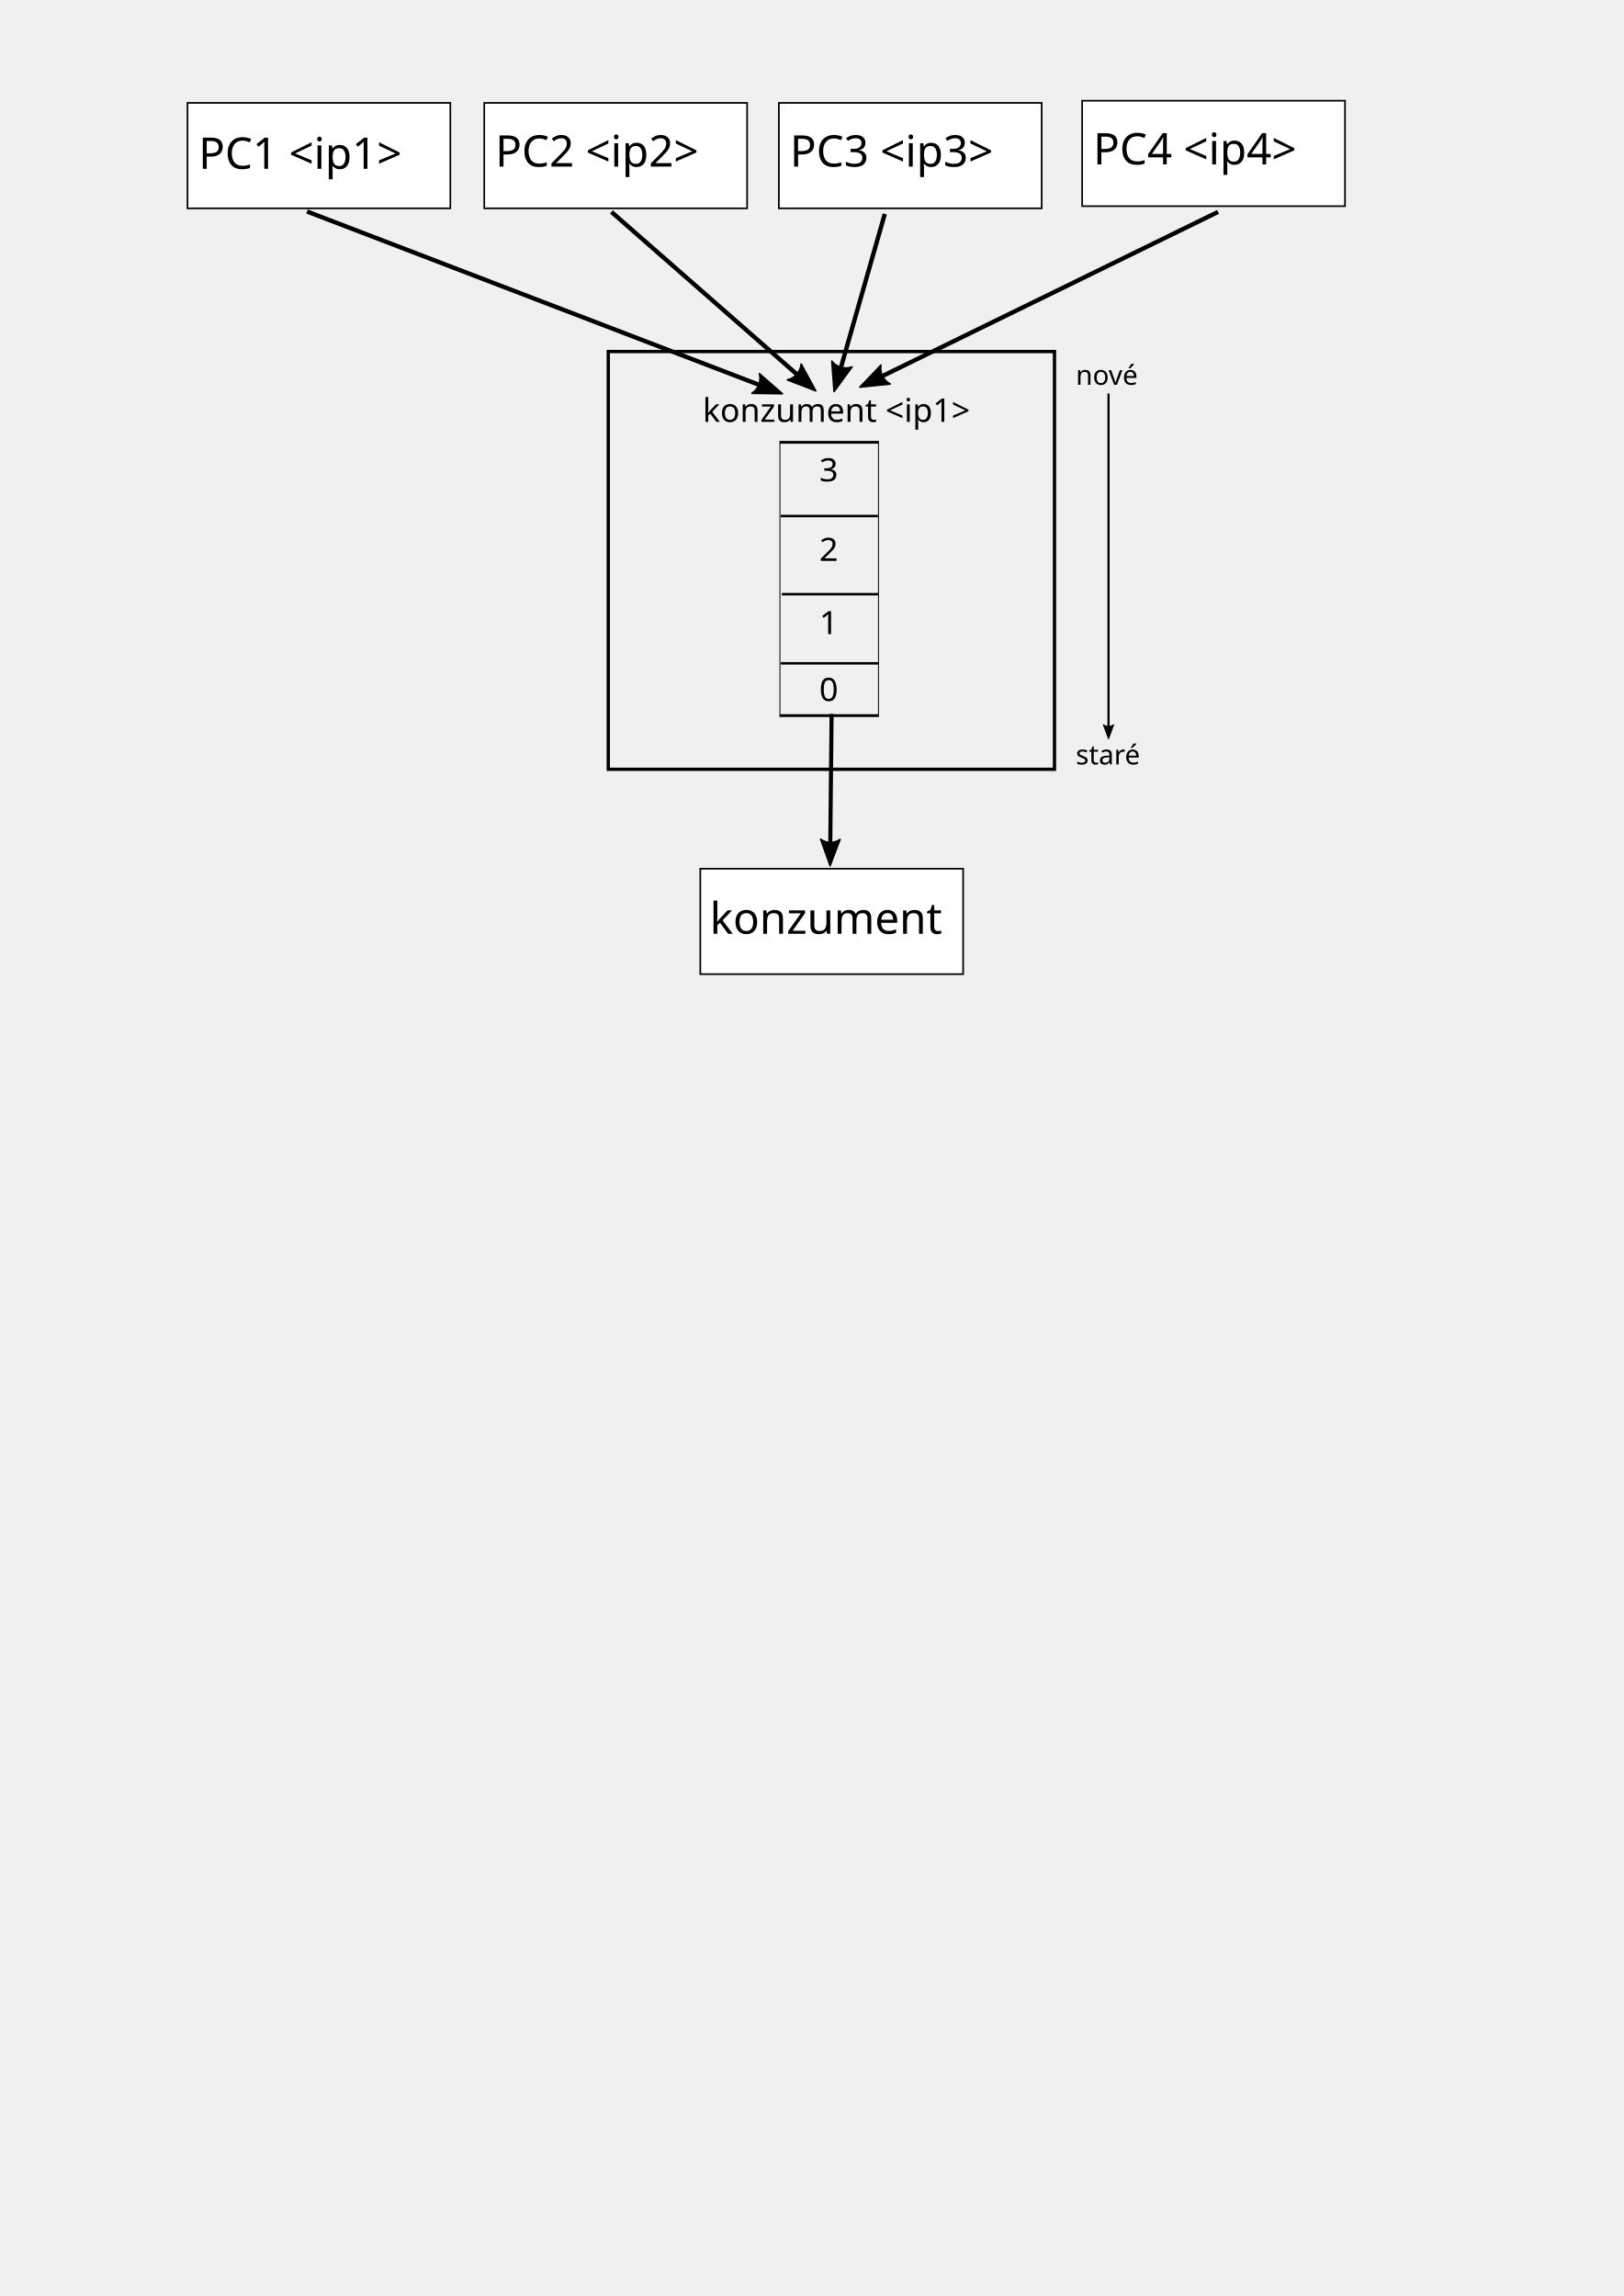
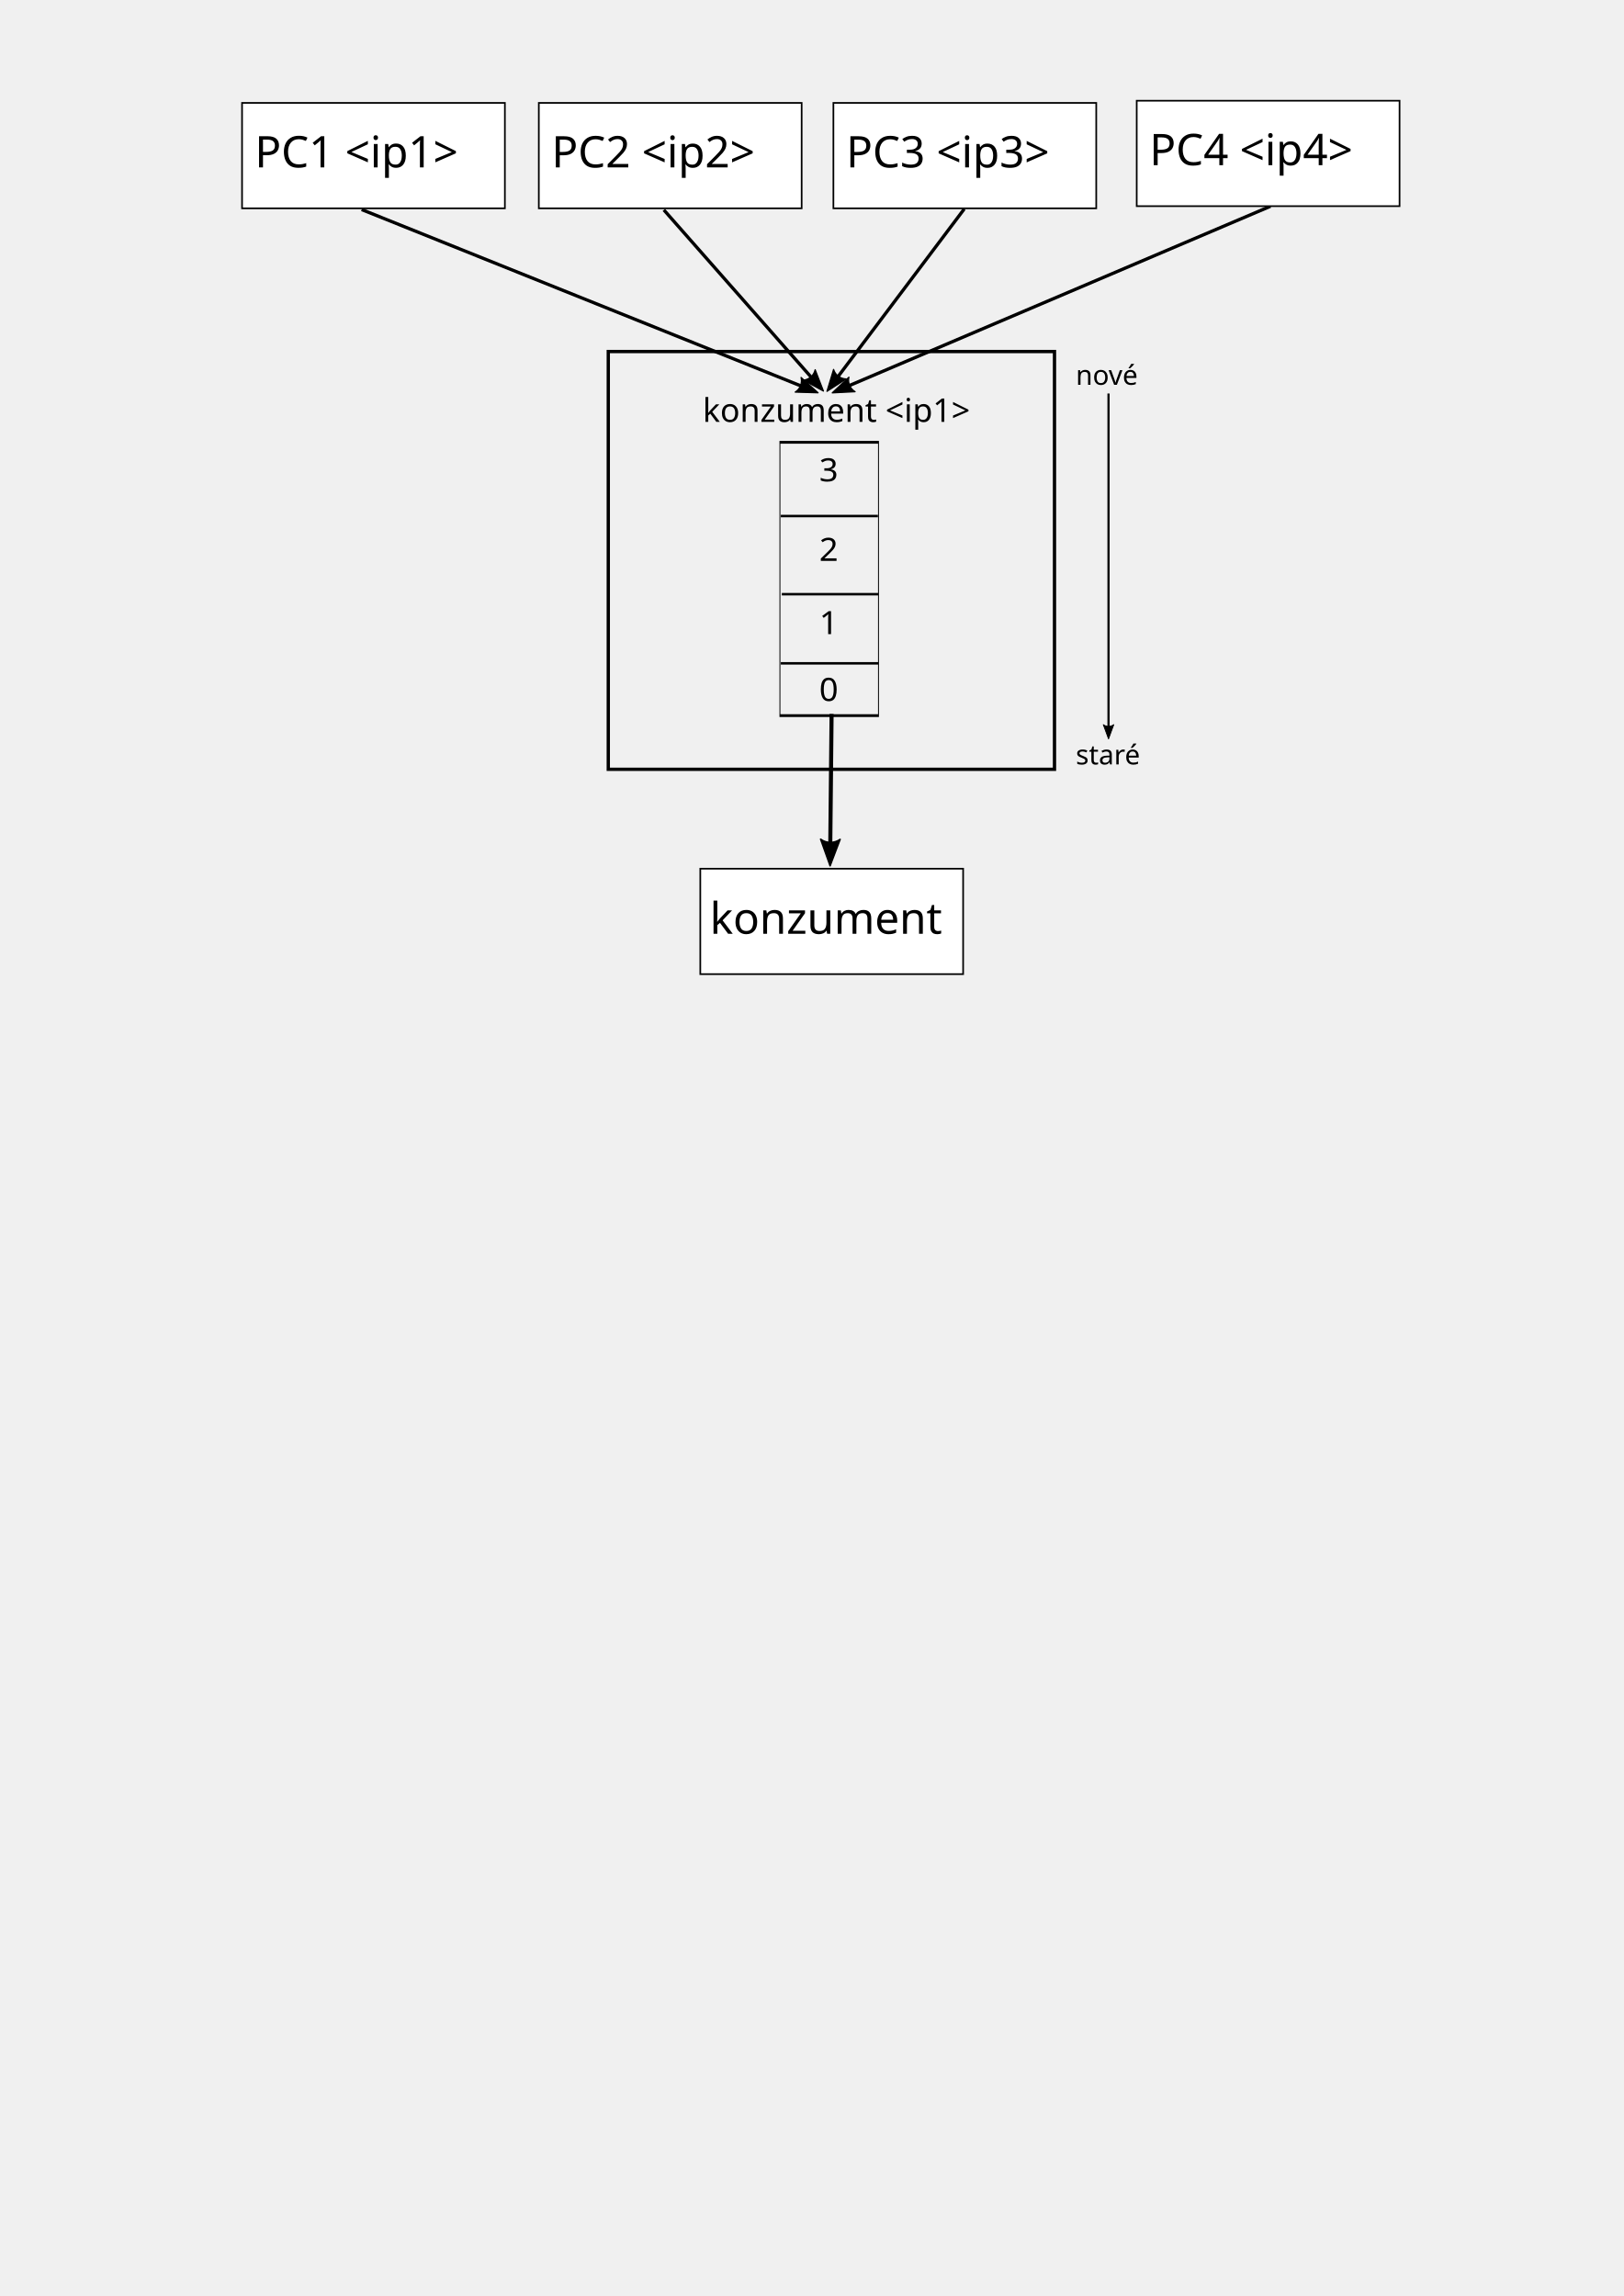
<svg xmlns="http://www.w3.org/2000/svg" xmlns:xlink="http://www.w3.org/1999/xlink" width="210mm" height="297mm" viewBox="0 0 744.094 1052.362" id="svg2" version="1.1">
  <defs id="defs4">
    <marker orient="auto" refY="0.0" refX="0.0" id="marker12104" style="overflow:visible;">
      <path id="path12106" style="fill-rule:evenodd;stroke-width:0.625;stroke-linejoin:round;stroke:#000000;stroke-opacity:1;fill:#000000;fill-opacity:1" d="M 8.719,4.034 L -2.207,0.016 L 8.719,-4.002 C 6.973,-1.63 6.983,1.616 8.719,4.034 z " transform="scale(0.6) rotate(180) translate(0,0)" />
    </marker>
    <marker style="overflow:visible;" id="marker11486" refX="0.0" refY="0.0" orient="auto">
      <path transform="scale(0.6) rotate(180) translate(0,0)" d="M 8.719,4.034 L -2.207,0.016 L 8.719,-4.002 C 6.973,-1.63 6.983,1.616 8.719,4.034 z " style="fill-rule:evenodd;stroke-width:0.625;stroke-linejoin:round;stroke:#000000;stroke-opacity:1;fill:#000000;fill-opacity:1" id="path11488" />
    </marker>
    <marker style="overflow:visible;" id="marker9966" refX="0.0" refY="0.0" orient="auto">
      <path transform="scale(0.6) rotate(180) translate(0,0)" d="M 8.719,4.034 L -2.207,0.016 L 8.719,-4.002 C 6.973,-1.63 6.983,1.616 8.719,4.034 z " style="fill-rule:evenodd;stroke-width:0.625;stroke-linejoin:round;stroke:#000000;stroke-opacity:1;fill:#000000;fill-opacity:1" id="path9968" />
    </marker>
    <marker orient="auto" refY="0.0" refX="0.0" id="marker8443" style="overflow:visible;">
      <path id="path8445" style="fill-rule:evenodd;stroke-width:0.625;stroke-linejoin:round;stroke:#000000;stroke-opacity:1;fill:#000000;fill-opacity:1" d="M 8.719,4.034 L -2.207,0.016 L 8.719,-4.002 C 6.973,-1.63 6.983,1.616 8.719,4.034 z " transform="scale(0.6) rotate(180) translate(0,0)" />
    </marker>
    <marker orient="auto" refY="0.0" refX="0.0" id="marker8361" style="overflow:visible;">
      <path id="path8363" style="fill-rule:evenodd;stroke-width:0.625;stroke-linejoin:round;stroke:#000000;stroke-opacity:1;fill:#000000;fill-opacity:1" d="M 8.719,4.034 L -2.207,0.016 L 8.719,-4.002 C 6.973,-1.63 6.983,1.616 8.719,4.034 z " transform="scale(0.6) rotate(180) translate(0,0)" />
    </marker>
    <marker style="overflow:visible;" id="marker7476" refX="0.0" refY="0.0" orient="auto">
      <path transform="scale(0.6) rotate(180) translate(0,0)" d="M 8.719,4.034 L -2.207,0.016 L 8.719,-4.002 C 6.973,-1.63 6.983,1.616 8.719,4.034 z " style="fill-rule:evenodd;stroke-width:0.625;stroke-linejoin:round;stroke:#000000;stroke-opacity:1;fill:#000000;fill-opacity:1" id="path7478" />
    </marker>
    <marker style="overflow:visible;" id="marker6420" refX="0.0" refY="0.0" orient="auto">
      <path transform="scale(0.6) rotate(180) translate(0,0)" d="M 8.719,4.034 L -2.207,0.016 L 8.719,-4.002 C 6.973,-1.63 6.983,1.616 8.719,4.034 z " style="fill-rule:evenodd;stroke-width:0.625;stroke-linejoin:round;stroke:#000000;stroke-opacity:1;fill:#000000;fill-opacity:1" id="path6422" />
    </marker>
    <marker style="overflow:visible;" id="marker5736" refX="0.0" refY="0.0" orient="auto">
      <path transform="scale(0.6) rotate(180) translate(0,0)" d="M 8.719,4.034 L -2.207,0.016 L 8.719,-4.002 C 6.973,-1.63 6.983,1.616 8.719,4.034 z " style="fill-rule:evenodd;stroke-width:0.625;stroke-linejoin:round;stroke:#000000;stroke-opacity:1;fill:#000000;fill-opacity:1" id="path5738" />
    </marker>
    <marker style="overflow:visible;" id="marker4800" refX="0.0" refY="0.0" orient="auto">
      <path transform="scale(0.6) rotate(180) translate(0,0)" d="M 8.719,4.034 L -2.207,0.016 L 8.719,-4.002 C 6.973,-1.63 6.983,1.616 8.719,4.034 z " style="fill-rule:evenodd;stroke-width:0.625;stroke-linejoin:round;stroke:#000000;stroke-opacity:1;fill:#000000;fill-opacity:1" id="path4802" />
    </marker>
    <marker orient="auto" refY="0.0" refX="0.0" id="Arrow2Mend" style="overflow:visible;">
      <path id="path4345" style="fill-rule:evenodd;stroke-width:0.625;stroke-linejoin:round;stroke:#000000;stroke-opacity:1;fill:#000000;fill-opacity:1" d="M 8.719,4.034 L -2.207,0.016 L 8.719,-4.002 C 6.973,-1.63 6.983,1.616 8.719,4.034 z " transform="scale(0.6) rotate(180) translate(0,0)" />
    </marker>
    <marker orient="auto" refY="0.0" refX="0.0" id="Arrow2Lend" style="overflow:visible;">
      <path id="path4339" style="fill-rule:evenodd;stroke-width:0.625;stroke-linejoin:round;stroke:#000000;stroke-opacity:1;fill:#000000;fill-opacity:1" d="M 8.719,4.034 L -2.207,0.016 L 8.719,-4.002 C 6.973,-1.63 6.983,1.616 8.719,4.034 z " transform="scale(1.1) rotate(180) translate(1,0)" />
    </marker>
    <marker orient="auto" refY="0.0" refX="0.0" id="Arrow2Lstart" style="overflow:visible">
      <path id="path4336" style="fill-rule:evenodd;stroke-width:0.625;stroke-linejoin:round;stroke:#000000;stroke-opacity:1;fill:#000000;fill-opacity:1" d="M 8.719,4.034 L -2.207,0.016 L 8.719,-4.002 C 6.973,-1.63 6.983,1.616 8.719,4.034 z " transform="scale(1.1) translate(1,0)" />
    </marker>
    <marker orient="auto" refY="0.0" refX="0.0" id="Arrow1Lstart" style="overflow:visible">
      <path id="path4318" d="M 0.0,0.0 L 5.0,-5.0 L -12.5,0.0 L 5.0,5.0 L 0.0,0.0 z " style="fill-rule:evenodd;stroke:#000000;stroke-width:1pt;stroke-opacity:1;fill:#000000;fill-opacity:1" transform="scale(0.8) translate(12.5,0)" />
    </marker>
  </defs>
  <g id="layer1">
    <rect style="fill:none;fill-opacity:1;stroke:#000000;stroke-width:1.517;stroke-miterlimit:4;stroke-dasharray:none;stroke-opacity:1" id="rect4185" width="204.483" height="191.483" x="278.758" y="161.121" />
    <flowRoot xml:space="preserve" style="font-style:normal;font-variant:normal;font-weight:normal;font-stretch:normal;font-size:17.5px;line-height:125%;font-family:sans-serif;-inkscape-font-specification:'sans-serif, Normal';text-align:start;letter-spacing:0px;word-spacing:0px;writing-mode:lr-tb;text-anchor:start;fill:#000000;fill-opacity:1;stroke:none;stroke-width:1px;stroke-linecap:butt;stroke-linejoin:miter;stroke-opacity:1" id="flowRoot4216" transform="translate(-1,189)">
      <flowRegion id="flowRegion4218">
        <use x="0" y="0" xlink:href="#rect4185" id="use4220" width="100%" height="100%" />
      </flowRegion>
      <flowPara id="flowPara9233">Kafka</flowPara>
    </flowRoot>
    <g transform="translate(223.463,309)" id="g4234">
      <rect y="89.163" x="97.461" height="48.324" width="120.449" id="rect4236" style="fill:#ffffff;fill-opacity:1;fill-rule:evenodd;stroke:#000000;stroke-width:0.76px;stroke-linecap:butt;stroke-linejoin:miter;stroke-opacity:1" />
      <text id="text4238" y="118.981" x="101.823" style="font-style:normal;font-variant:normal;font-weight:normal;font-stretch:normal;font-size:20px;line-height:125%;font-family:sans-serif;-inkscape-font-specification:'sans-serif, Normal';text-align:start;letter-spacing:0px;word-spacing:0px;writing-mode:lr-tb;text-anchor:start;fill:#000000;fill-opacity:1;stroke:none;stroke-width:1px;stroke-linecap:butt;stroke-linejoin:miter;stroke-opacity:1" xml:space="preserve">
        <tspan id="tspan6894" x="101.823" y="118.981">konzument</tspan>
      </text>
    </g>
-     <path style="fill:none;fill-rule:evenodd;stroke:#000000;stroke-width:2;stroke-linecap:butt;stroke-linejoin:miter;stroke-miterlimit:4;stroke-dasharray:none;stroke-opacity:1;marker-end:url(#Arrow2Mend)" d="m 280.204,97.134 91.642,80.269" id="path3512" />
-     <path id="path4798" d="m 405.473,98.055 -22.529,78.856" style="fill:none;fill-rule:evenodd;stroke:#000000;stroke-width:2;stroke-linecap:butt;stroke-linejoin:miter;stroke-miterlimit:4;stroke-dasharray:none;stroke-opacity:1;marker-end:url(#marker4800)" />
-     <path id="path5734" d="M 558.2,97.125 396.42,176.255" style="fill:none;fill-rule:evenodd;stroke:#000000;stroke-width:2;stroke-linecap:butt;stroke-linejoin:miter;stroke-miterlimit:4;stroke-dasharray:none;stroke-opacity:1;marker-end:url(#marker5736)" />
+     <path style="fill:none;fill-rule:evenodd;stroke:#000000;stroke-width:1.5;stroke-linecap:butt;stroke-linejoin:miter;stroke-miterlimit:4;stroke-dasharray:none;stroke-opacity:1;marker-end:url(#Arrow2Mend)" d="m 304.221,96.217 71.81,81.538" id="path3512" />
+     <path id="path4798" d="M 441.883,95.77 380.16,177.767" style="fill:none;fill-rule:evenodd;stroke:#000000;stroke-width:1.5;stroke-linecap:butt;stroke-linejoin:miter;stroke-miterlimit:4;stroke-dasharray:none;stroke-opacity:1;marker-end:url(#marker4800)" />
+     <path id="path5734" d="M 582.213,94.539 383.222,179.272" style="fill:none;fill-rule:evenodd;stroke:#000000;stroke-width:1.5;stroke-linecap:butt;stroke-linejoin:miter;stroke-miterlimit:4;stroke-dasharray:none;stroke-opacity:1;marker-end:url(#marker5736)" />
    <path style="fill:none;fill-rule:evenodd;stroke:#000000;stroke-width:1px;stroke-linecap:butt;stroke-linejoin:miter;stroke-opacity:1;marker-end:url(#marker8443)" d="m 508,180.362 c 0,157 0,157 0,157" id="path8353" />
    <text xml:space="preserve" style="font-style:normal;font-variant:normal;font-weight:normal;font-stretch:normal;font-size:12.5px;line-height:125%;font-family:sans-serif;-inkscape-font-specification:'sans-serif, Normal';text-align:start;letter-spacing:0px;word-spacing:0px;writing-mode:lr-tb;text-anchor:start;fill:#000000;fill-opacity:1;stroke:none;stroke-width:1px;stroke-linecap:butt;stroke-linejoin:miter;stroke-opacity:1" x="493" y="176.362" id="text8525">
      <tspan id="tspan8234" x="493" y="176.362">nové</tspan>
    </text>
    <text id="text8529" y="350.362" x="493" style="font-style:normal;font-variant:normal;font-weight:normal;font-stretch:normal;font-size:12.5px;line-height:125%;font-family:sans-serif;-inkscape-font-specification:'sans-serif, Normal';text-align:start;letter-spacing:0px;word-spacing:0px;writing-mode:lr-tb;text-anchor:start;fill:#000000;fill-opacity:1;stroke:none;stroke-width:1px;stroke-linecap:butt;stroke-linejoin:miter;stroke-opacity:1" xml:space="preserve">
      <tspan id="tspan8236" x="493" y="350.362">staré</tspan>
    </text>
-     <rect y="47.163" x="85.924" height="48.324" width="120.449" id="rect9285" style="fill:#ffffff;fill-opacity:1;fill-rule:evenodd;stroke:#000000;stroke-width:0.76px;stroke-linecap:butt;stroke-linejoin:miter;stroke-opacity:1" />
-     <text xml:space="preserve" style="font-style:normal;font-variant:normal;font-weight:normal;font-stretch:normal;font-size:20px;line-height:125%;font-family:sans-serif;-inkscape-font-specification:'sans-serif, Normal';text-align:start;letter-spacing:0px;word-spacing:0px;writing-mode:lr-tb;text-anchor:start;fill:#000000;fill-opacity:1;stroke:none;stroke-width:1px;stroke-linecap:butt;stroke-linejoin:miter;stroke-opacity:1" x="91" y="77.362" id="text9294">
-       <tspan id="tspan9296" x="91" y="77.362">PC1 &lt;ip1&gt;</tspan>
+     <rect y="47.163" x="110.924" height="48.324" width="120.449" id="rect9285" style="fill:#ffffff;fill-opacity:1;fill-rule:evenodd;stroke:#000000;stroke-width:0.76px;stroke-linecap:butt;stroke-linejoin:miter;stroke-opacity:1" />
+     <text xml:space="preserve" style="font-style:normal;font-variant:normal;font-weight:normal;font-stretch:normal;font-size:20px;line-height:125%;font-family:sans-serif;-inkscape-font-specification:'sans-serif, Normal';text-align:start;letter-spacing:0px;word-spacing:0px;writing-mode:lr-tb;text-anchor:start;fill:#000000;fill-opacity:1;stroke:none;stroke-width:1px;stroke-linecap:butt;stroke-linejoin:miter;stroke-opacity:1" x="116.783" y="76.715" id="text9294">
+       <tspan id="tspan9296" x="116.783" y="76.715">PC1 &lt;ip1&gt;</tspan>
    </text>
-     <rect style="fill:#ffffff;fill-opacity:1;fill-rule:evenodd;stroke:#000000;stroke-width:0.76px;stroke-linecap:butt;stroke-linejoin:miter;stroke-opacity:1" id="rect9298" width="120.449" height="48.324" x="221.924" y="47.163" />
-     <text id="text9300" y="76.362" x="227" style="font-style:normal;font-variant:normal;font-weight:normal;font-stretch:normal;font-size:20px;line-height:125%;font-family:sans-serif;-inkscape-font-specification:'sans-serif, Normal';text-align:start;letter-spacing:0px;word-spacing:0px;writing-mode:lr-tb;text-anchor:start;fill:#000000;fill-opacity:1;stroke:none;stroke-width:1px;stroke-linecap:butt;stroke-linejoin:miter;stroke-opacity:1" xml:space="preserve">
-       <tspan id="tspan9316" x="227" y="76.362">PC2 &lt;ip2&gt;</tspan>
+     <rect style="fill:#ffffff;fill-opacity:1;fill-rule:evenodd;stroke:#000000;stroke-width:0.76px;stroke-linecap:butt;stroke-linejoin:miter;stroke-opacity:1" id="rect9298" width="120.449" height="48.324" x="246.924" y="47.163" />
+     <text id="text9300" y="76.735" x="252.783" style="font-style:normal;font-variant:normal;font-weight:normal;font-stretch:normal;font-size:20px;line-height:125%;font-family:sans-serif;-inkscape-font-specification:'sans-serif, Normal';text-align:start;letter-spacing:0px;word-spacing:0px;writing-mode:lr-tb;text-anchor:start;fill:#000000;fill-opacity:1;stroke:none;stroke-width:1px;stroke-linecap:butt;stroke-linejoin:miter;stroke-opacity:1" xml:space="preserve">
+       <tspan id="tspan9316" x="252.783" y="76.735">PC2 &lt;ip2&gt;</tspan>
    </text>
-     <rect y="47.163" x="356.924" height="48.324" width="120.449" id="rect9304" style="fill:#ffffff;fill-opacity:1;fill-rule:evenodd;stroke:#000000;stroke-width:0.76px;stroke-linecap:butt;stroke-linejoin:miter;stroke-opacity:1" />
-     <text xml:space="preserve" style="font-style:normal;font-variant:normal;font-weight:normal;font-stretch:normal;font-size:20px;line-height:125%;font-family:sans-serif;-inkscape-font-specification:'sans-serif, Normal';text-align:start;letter-spacing:0px;word-spacing:0px;writing-mode:lr-tb;text-anchor:start;fill:#000000;fill-opacity:1;stroke:none;stroke-width:1px;stroke-linecap:butt;stroke-linejoin:miter;stroke-opacity:1" x="362" y="76.362" id="text9306">
-       <tspan id="tspan9318" x="362" y="76.362">PC3 &lt;ip3&gt;</tspan>
+     <rect y="47.163" x="381.924" height="48.324" width="120.449" id="rect9304" style="fill:#ffffff;fill-opacity:1;fill-rule:evenodd;stroke:#000000;stroke-width:0.76px;stroke-linecap:butt;stroke-linejoin:miter;stroke-opacity:1" />
+     <text xml:space="preserve" style="font-style:normal;font-variant:normal;font-weight:normal;font-stretch:normal;font-size:20px;line-height:125%;font-family:sans-serif;-inkscape-font-specification:'sans-serif, Normal';text-align:start;letter-spacing:0px;word-spacing:0px;writing-mode:lr-tb;text-anchor:start;fill:#000000;fill-opacity:1;stroke:none;stroke-width:1px;stroke-linecap:butt;stroke-linejoin:miter;stroke-opacity:1" x="387.783" y="76.735" id="text9306">
+       <tspan id="tspan9318" x="387.783" y="76.735">PC3 &lt;ip3&gt;</tspan>
    </text>
-     <rect style="fill:#ffffff;fill-opacity:1;fill-rule:evenodd;stroke:#000000;stroke-width:0.76px;stroke-linecap:butt;stroke-linejoin:miter;stroke-opacity:1" id="rect9310" width="120.449" height="48.324" x="495.924" y="46.163" />
-     <text id="text9312" y="75.362" x="501" style="font-style:normal;font-variant:normal;font-weight:normal;font-stretch:normal;font-size:20px;line-height:125%;font-family:sans-serif;-inkscape-font-specification:'sans-serif, Normal';text-align:start;letter-spacing:0px;word-spacing:0px;writing-mode:lr-tb;text-anchor:start;fill:#000000;fill-opacity:1;stroke:none;stroke-width:1px;stroke-linecap:butt;stroke-linejoin:miter;stroke-opacity:1" xml:space="preserve">
-       <tspan id="tspan9320" x="501" y="75.362">PC4 &lt;ip4&gt;</tspan>
+     <rect style="fill:#ffffff;fill-opacity:1;fill-rule:evenodd;stroke:#000000;stroke-width:0.76px;stroke-linecap:butt;stroke-linejoin:miter;stroke-opacity:1" id="rect9310" width="120.449" height="48.324" x="520.924" y="46.163" />
+     <text id="text9312" y="75.715" x="526.783" style="font-style:normal;font-variant:normal;font-weight:normal;font-stretch:normal;font-size:20px;line-height:125%;font-family:sans-serif;-inkscape-font-specification:'sans-serif, Normal';text-align:start;letter-spacing:0px;word-spacing:0px;writing-mode:lr-tb;text-anchor:start;fill:#000000;fill-opacity:1;stroke:none;stroke-width:1px;stroke-linecap:butt;stroke-linejoin:miter;stroke-opacity:1" xml:space="preserve">
+       <tspan id="tspan9320" x="526.783" y="75.715">PC4 &lt;ip4&gt;</tspan>
    </text>
-     <path id="path9964" d="M 140.712,96.95 356.06,179.531" style="fill:none;fill-rule:evenodd;stroke:#000000;stroke-width:2;stroke-linecap:butt;stroke-linejoin:miter;stroke-miterlimit:4;stroke-dasharray:none;stroke-opacity:1;marker-end:url(#marker9966)" />
+     <path id="path9964" d="M 165.728,96.046 373.04,179.297" style="fill:none;fill-rule:evenodd;stroke:#000000;stroke-width:1.5;stroke-linecap:butt;stroke-linejoin:miter;stroke-miterlimit:4;stroke-dasharray:none;stroke-opacity:1;marker-end:url(#marker9966)" />
    <text id="text10512" y="193.362" x="322" style="font-style:normal;font-variant:normal;font-weight:normal;font-stretch:normal;font-size:15px;line-height:125%;font-family:sans-serif;-inkscape-font-specification:'sans-serif, Normal';text-align:start;letter-spacing:0px;word-spacing:0px;writing-mode:lr-tb;text-anchor:start;fill:#000000;fill-opacity:1;stroke:none;stroke-width:1px;stroke-linecap:butt;stroke-linejoin:miter;stroke-opacity:1" xml:space="preserve">
      <tspan id="tspan6890" x="322" y="193.362">konzument &lt;ip1&gt;</tspan>
    </text>
    <text transform="scale(1.018696,0.981647)" xml:space="preserve" style="font-style:normal;font-variant:normal;font-weight:normal;font-stretch:normal;font-size:15px;line-height:125%;font-family:sans-serif;-inkscape-font-specification:'sans-serif, Normal';text-align:start;letter-spacing:0px;word-spacing:0px;writing-mode:lr-tb;text-anchor:start;fill:#000000;fill-opacity:1;stroke:none;stroke-width:1px;stroke-linecap:butt;stroke-linejoin:miter;stroke-opacity:1" x="368.527" y="224.741" id="text10516">
      <tspan y="224.741" x="368.527" id="tspan10518">3</tspan>
    </text>
    <text transform="scale(1.018696,0.981647)" id="text10520" y="261.893" x="368.527" style="font-style:normal;font-variant:normal;font-weight:normal;font-stretch:normal;font-size:15px;line-height:125%;font-family:sans-serif;-inkscape-font-specification:'sans-serif, Normal';text-align:start;letter-spacing:0px;word-spacing:0px;writing-mode:lr-tb;text-anchor:start;fill:#000000;fill-opacity:1;stroke:none;stroke-width:1px;stroke-linecap:butt;stroke-linejoin:miter;stroke-opacity:1" xml:space="preserve">
      <tspan y="261.893" x="368.527" id="tspan10522">2</tspan>
    </text>
    <text transform="scale(1.018696,0.981647)" xml:space="preserve" style="font-style:normal;font-variant:normal;font-weight:normal;font-stretch:normal;font-size:15px;line-height:125%;font-family:sans-serif;-inkscape-font-specification:'sans-serif, Normal';text-align:start;letter-spacing:0px;word-spacing:0px;writing-mode:lr-tb;text-anchor:start;fill:#000000;fill-opacity:1;stroke:none;stroke-width:1px;stroke-linecap:butt;stroke-linejoin:miter;stroke-opacity:1" x="368.527" y="296.074" id="text10524">
      <tspan y="296.074" x="368.527" id="tspan10526">1</tspan>
    </text>
    <text transform="scale(1.018696,0.981647)" id="text10528" y="327.282" x="368.527" style="font-style:normal;font-variant:normal;font-weight:normal;font-stretch:normal;font-size:15px;line-height:125%;font-family:sans-serif;-inkscape-font-specification:'sans-serif, Normal';text-align:start;letter-spacing:0px;word-spacing:0px;writing-mode:lr-tb;text-anchor:start;fill:#000000;fill-opacity:1;stroke:none;stroke-width:1px;stroke-linecap:butt;stroke-linejoin:miter;stroke-opacity:1" xml:space="preserve">
      <tspan y="327.282" x="368.527" id="tspan10530">0</tspan>
    </text>
    <g transform="matrix(0.3080215,0,0,0.9444191,238.9262,18.52673)" id="g10532">
      <rect style="fill:none;stroke:#000000;stroke-width:1.351;stroke-miterlimit:4;stroke-dasharray:none;stroke-opacity:1" id="rect10534" width="146.649" height="132.649" x="384.676" y="195.038" />
      <path style="fill:none;fill-rule:evenodd;stroke:#000000;stroke-width:1.206px;stroke-linecap:butt;stroke-linejoin:miter;stroke-opacity:1" d="m 530.486,230.828 -144.486,0" id="path10536" />
      <path style="fill:none;fill-rule:evenodd;stroke:#000000;stroke-width:1.2px;stroke-linecap:butt;stroke-linejoin:miter;stroke-opacity:1" d="m 386,302.311 145,0" id="path10538" />
      <path id="path10540" d="m 531,268.758 -143.486,0" style="fill:none;fill-rule:evenodd;stroke:#000000;stroke-width:1.201px;stroke-linecap:butt;stroke-linejoin:miter;stroke-opacity:1" />
    </g>
    <path style="fill:none;fill-rule:evenodd;stroke:#000000;stroke-width:1.855;stroke-linecap:butt;stroke-linejoin:miter;stroke-miterlimit:4;stroke-dasharray:none;stroke-opacity:1;marker-end:url(#marker12104)" d="m 381.095,327.227 -0.678,67.15" id="path12102" />
  </g>
</svg>
